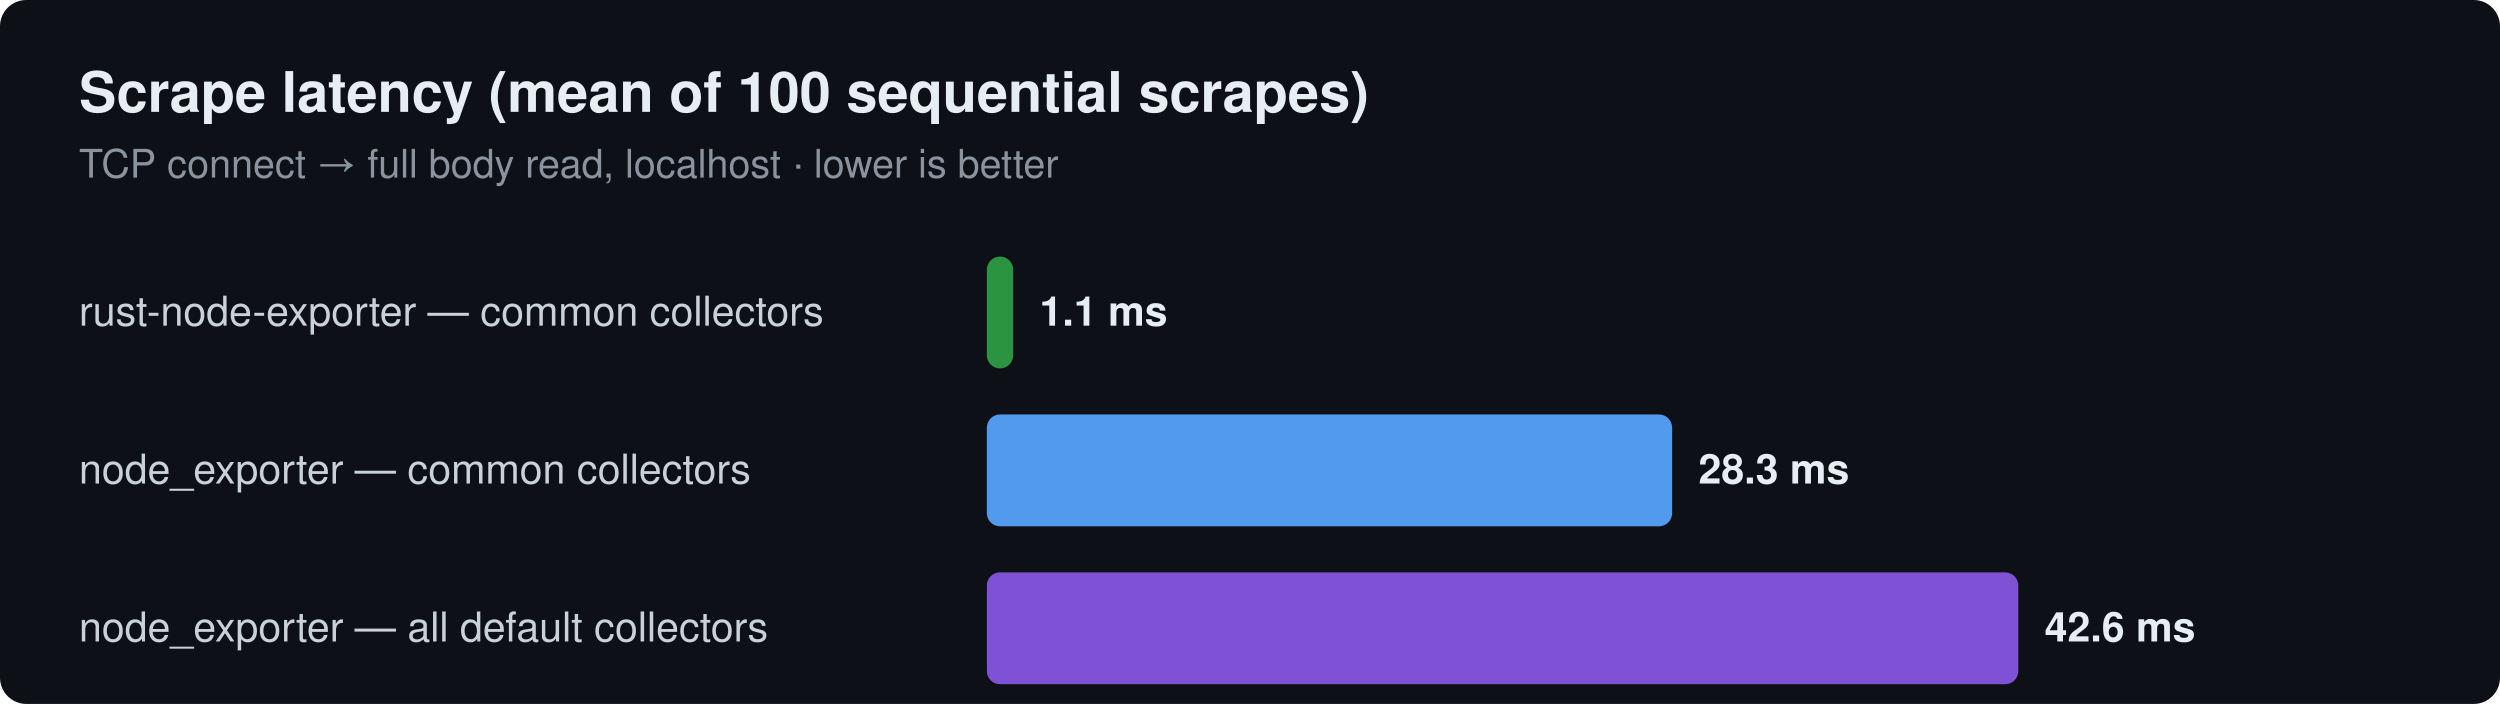
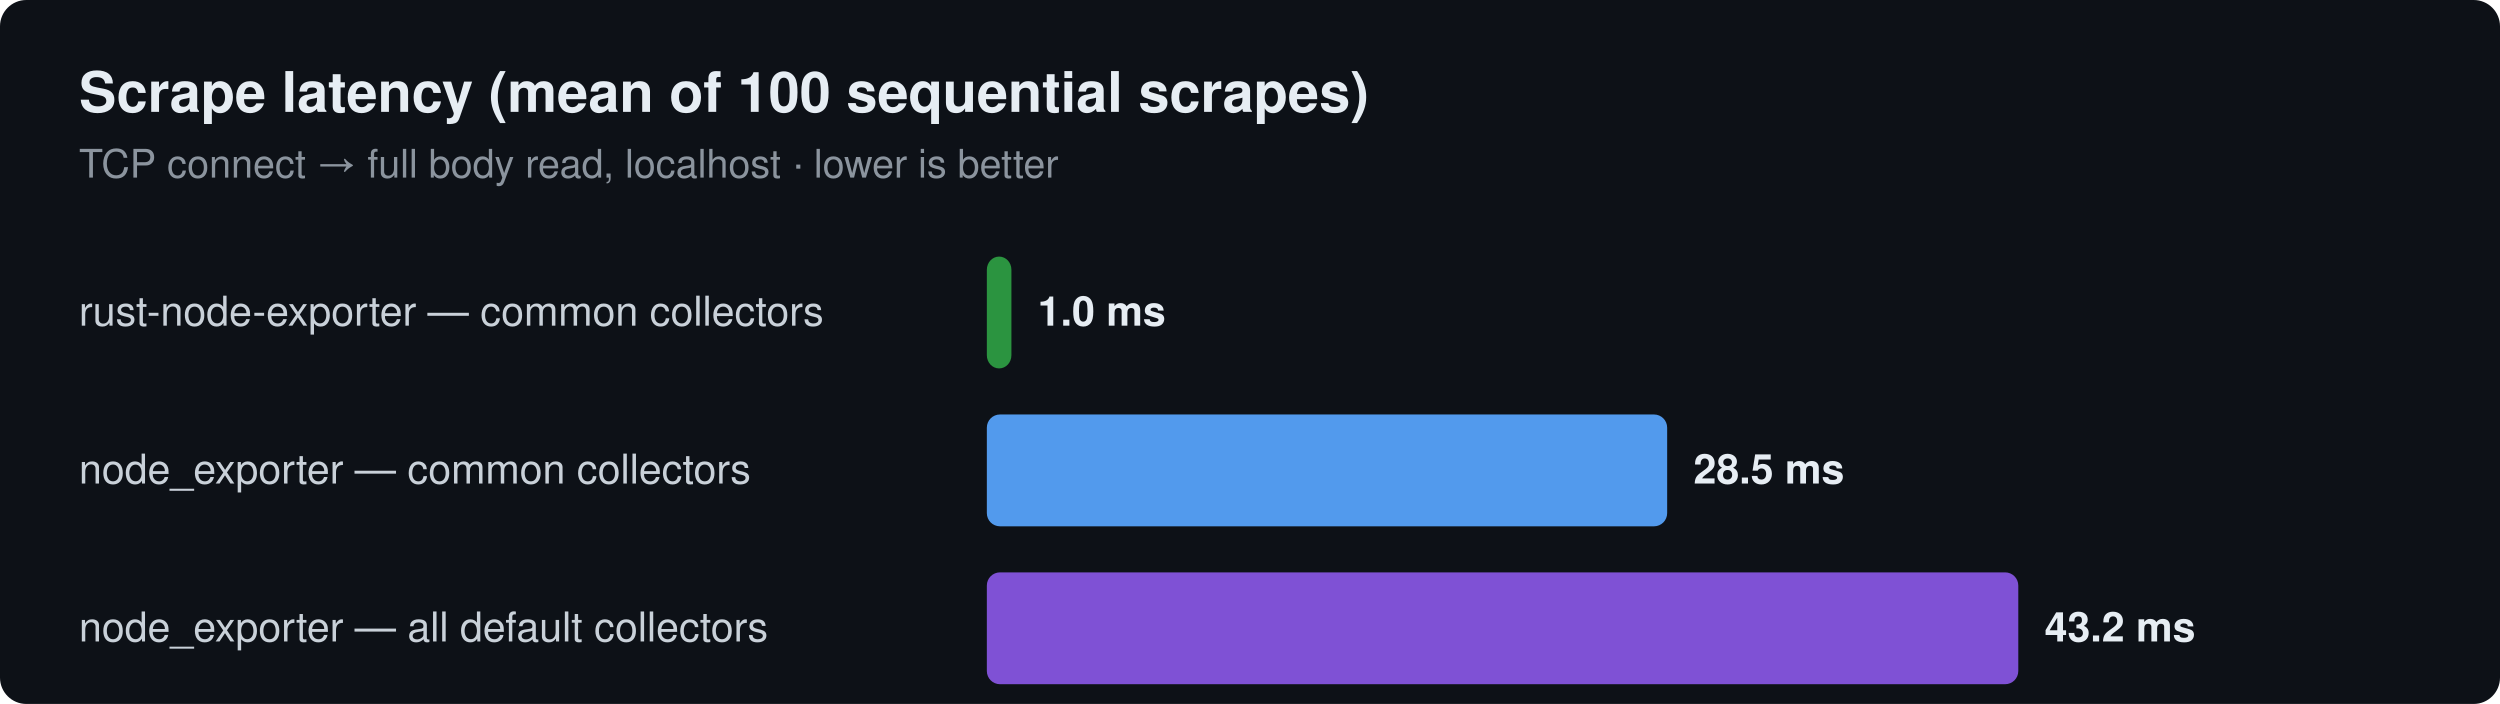
<svg xmlns="http://www.w3.org/2000/svg" viewBox="0 0 760 214" font-family="-apple-system,Segoe UI,Helvetica,Arial,sans-serif">
  <rect width="760" height="214" fill="#0d1117" rx="8" />
  <text x="24" y="34" fill="#e6edf3" font-size="17" font-weight="600">Scrape latency (mean of 100 sequential scrapes)</text>
  <text x="24" y="54" fill="#8b949e" font-size="12">TCP connect → full body read, localhost · lower is better</text>
  <text x="24" y="99.0" fill="#c9d1d9" font-size="12.5">rust-node-exporter — common collectors</text>
-   <rect x="300" y="78" width="8.015" height="34" rx="4" fill="#2ea043" opacity="0.92" />
-   <text x="316.015" y="99.0" fill="#e6edf3" font-size="12.5" font-weight="600">1.1 ms</text>
+   <rect x="300" y="78" width="7.469" height="34" rx="4" fill="#2ea043" opacity="0.92" />
+   <text x="315.469" y="99.0" fill="#e6edf3" font-size="12.5" font-weight="600">1.0 ms</text>
  <text x="24" y="147.0" fill="#c9d1d9" font-size="12.5">node_exporter — common collectors</text>
-   <rect x="300" y="126" width="208.329" height="34" rx="4" fill="#58a6ff" opacity="0.92" />
-   <text x="516.329" y="147.0" fill="#e6edf3" font-size="12.5" font-weight="600">28.3 ms</text>
+   <rect x="300" y="126" width="206.816" height="34" rx="4" fill="#58a6ff" opacity="0.92" />
+   <text x="514.816" y="147.0" fill="#e6edf3" font-size="12.5" font-weight="600">28.5 ms</text>
  <text x="24" y="195.0" fill="#c9d1d9" font-size="12.5">node_exporter — all default collectors</text>
  <rect x="300" y="174" width="313.559" height="34" rx="4" fill="#8957e5" opacity="0.92" />
-   <text x="621.559" y="195.0" fill="#e6edf3" font-size="12.5" font-weight="600">42.6 ms</text>
+   <text x="621.559" y="195.0" fill="#e6edf3" font-size="12.5" font-weight="600">43.2 ms</text>
  <text x="300" y="224" fill="#8b949e" font-size="11">0 ms</text>
-   <text x="670" y="224" fill="#8b949e" font-size="11" text-anchor="end">42.6 ms</text>
+   <text x="670" y="224" fill="#8b949e" font-size="11" text-anchor="end">43.2 ms</text>
</svg>
